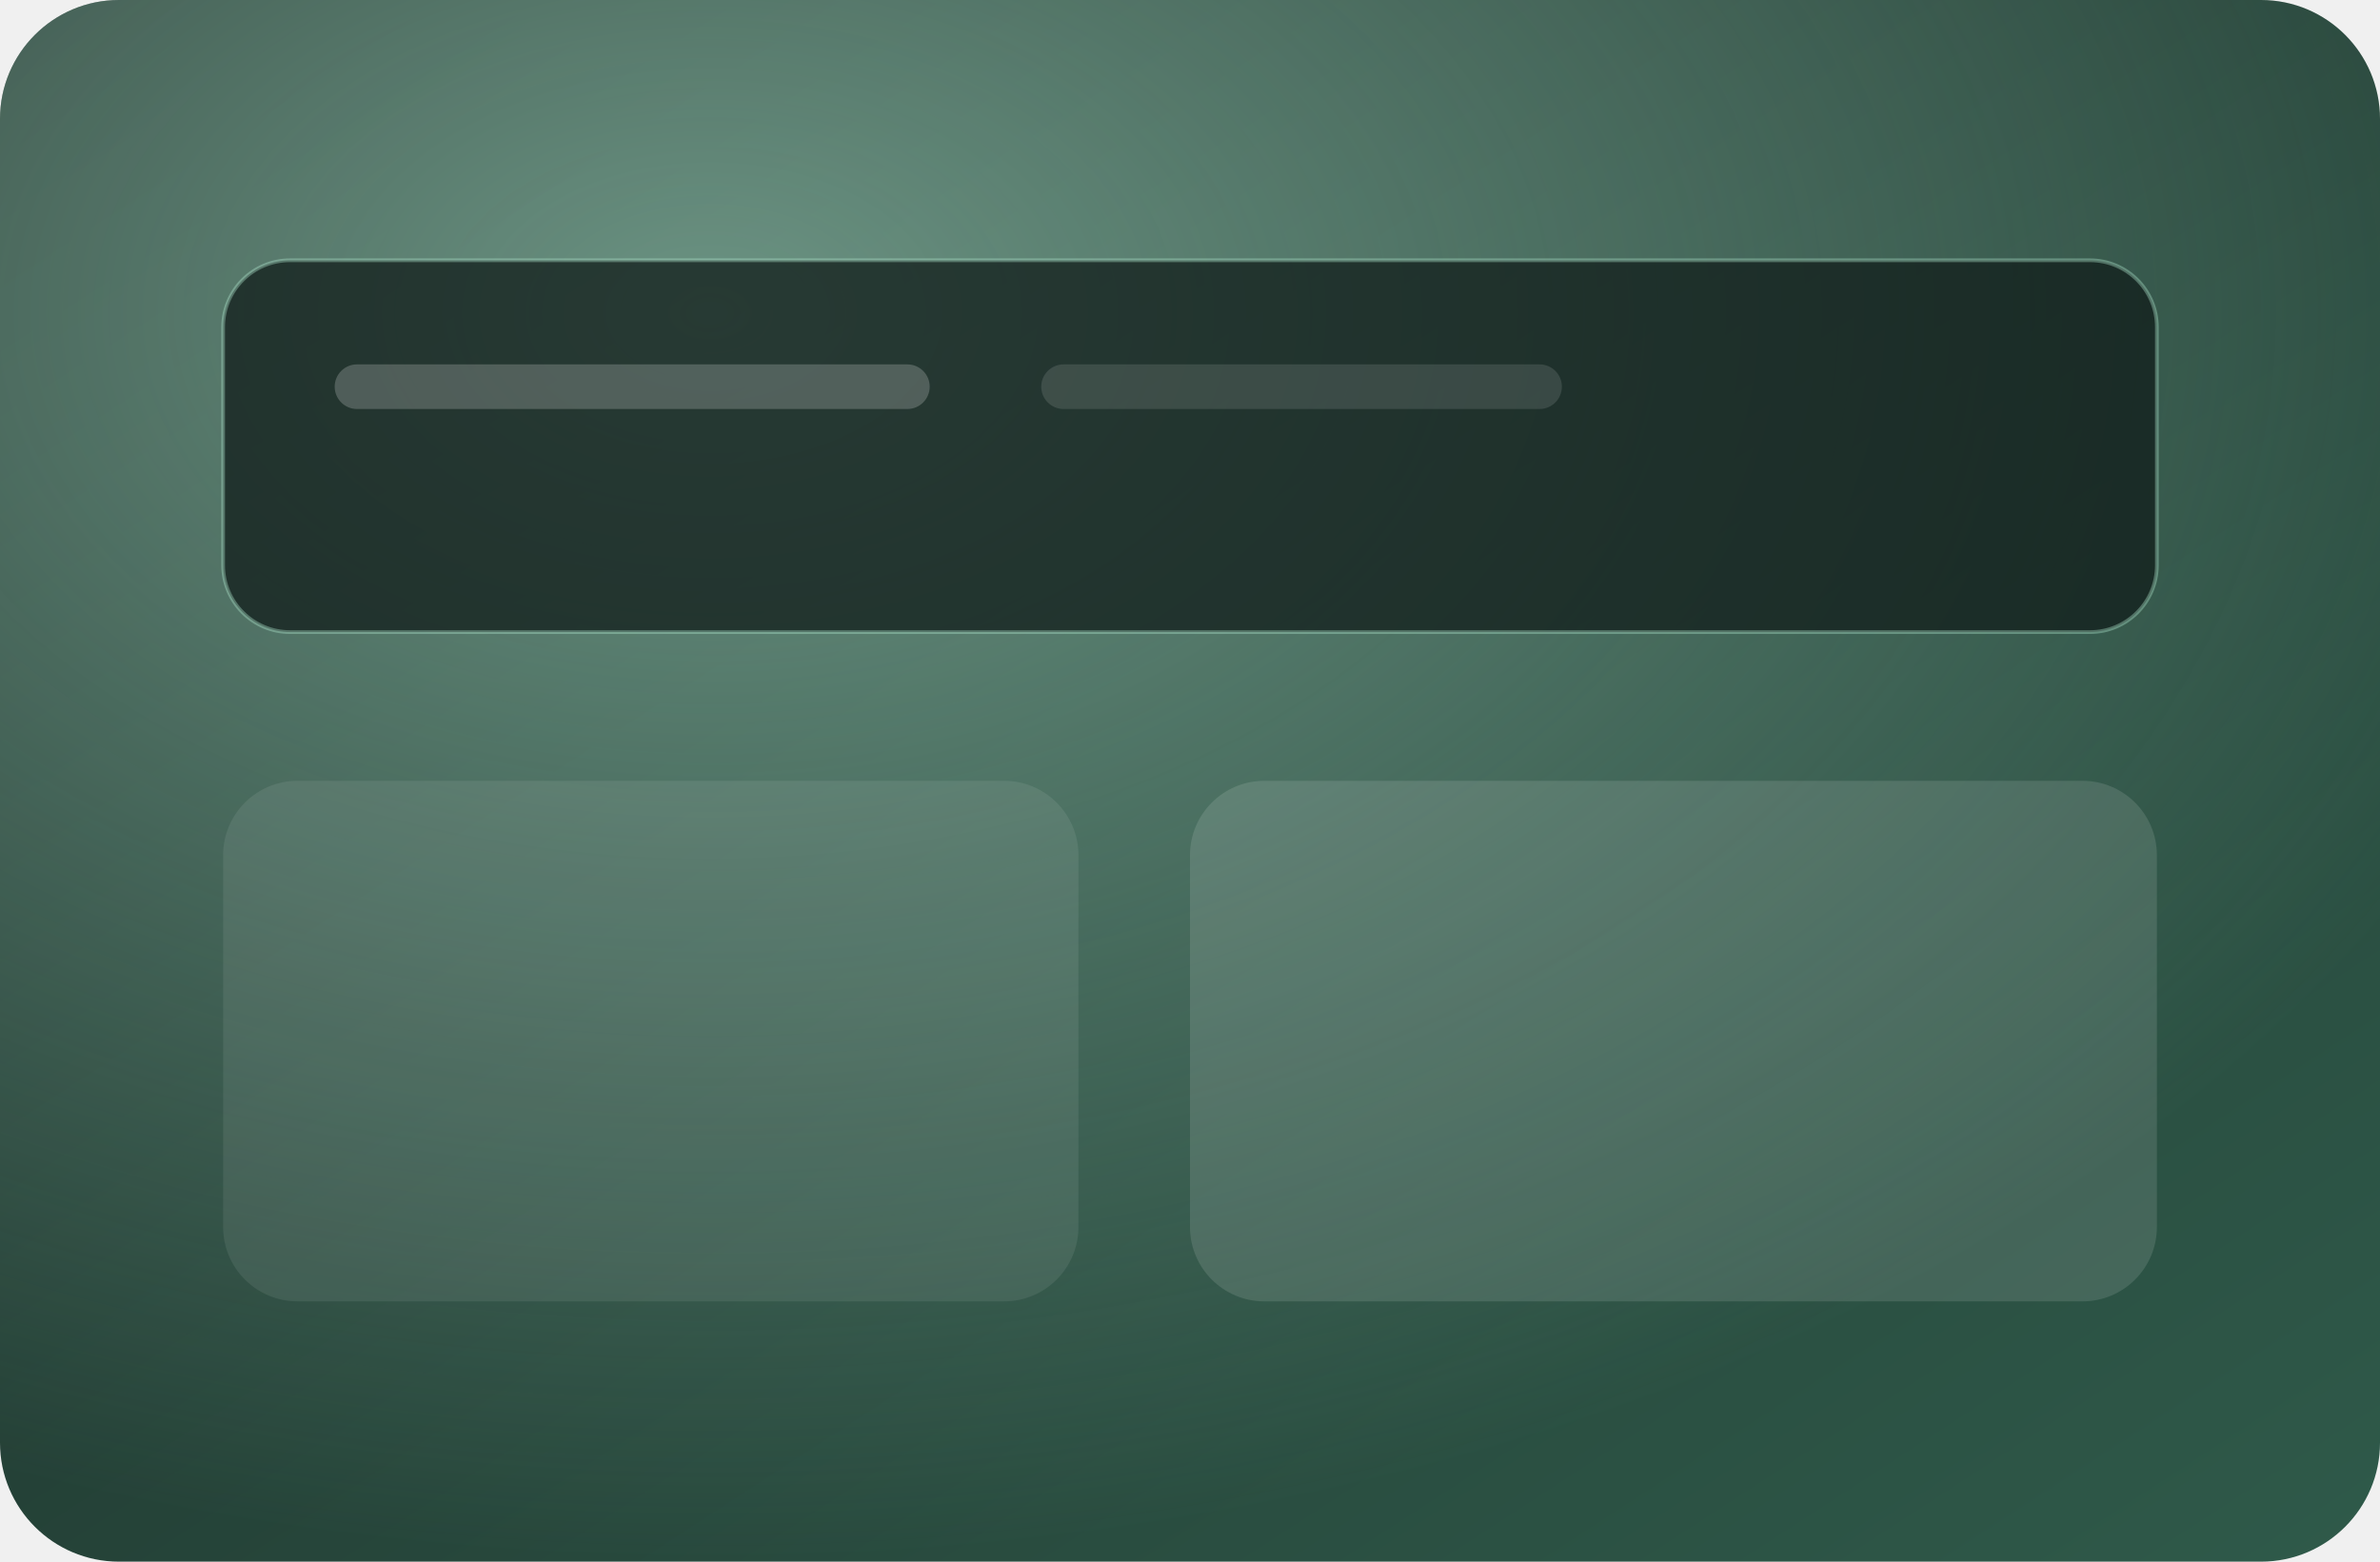
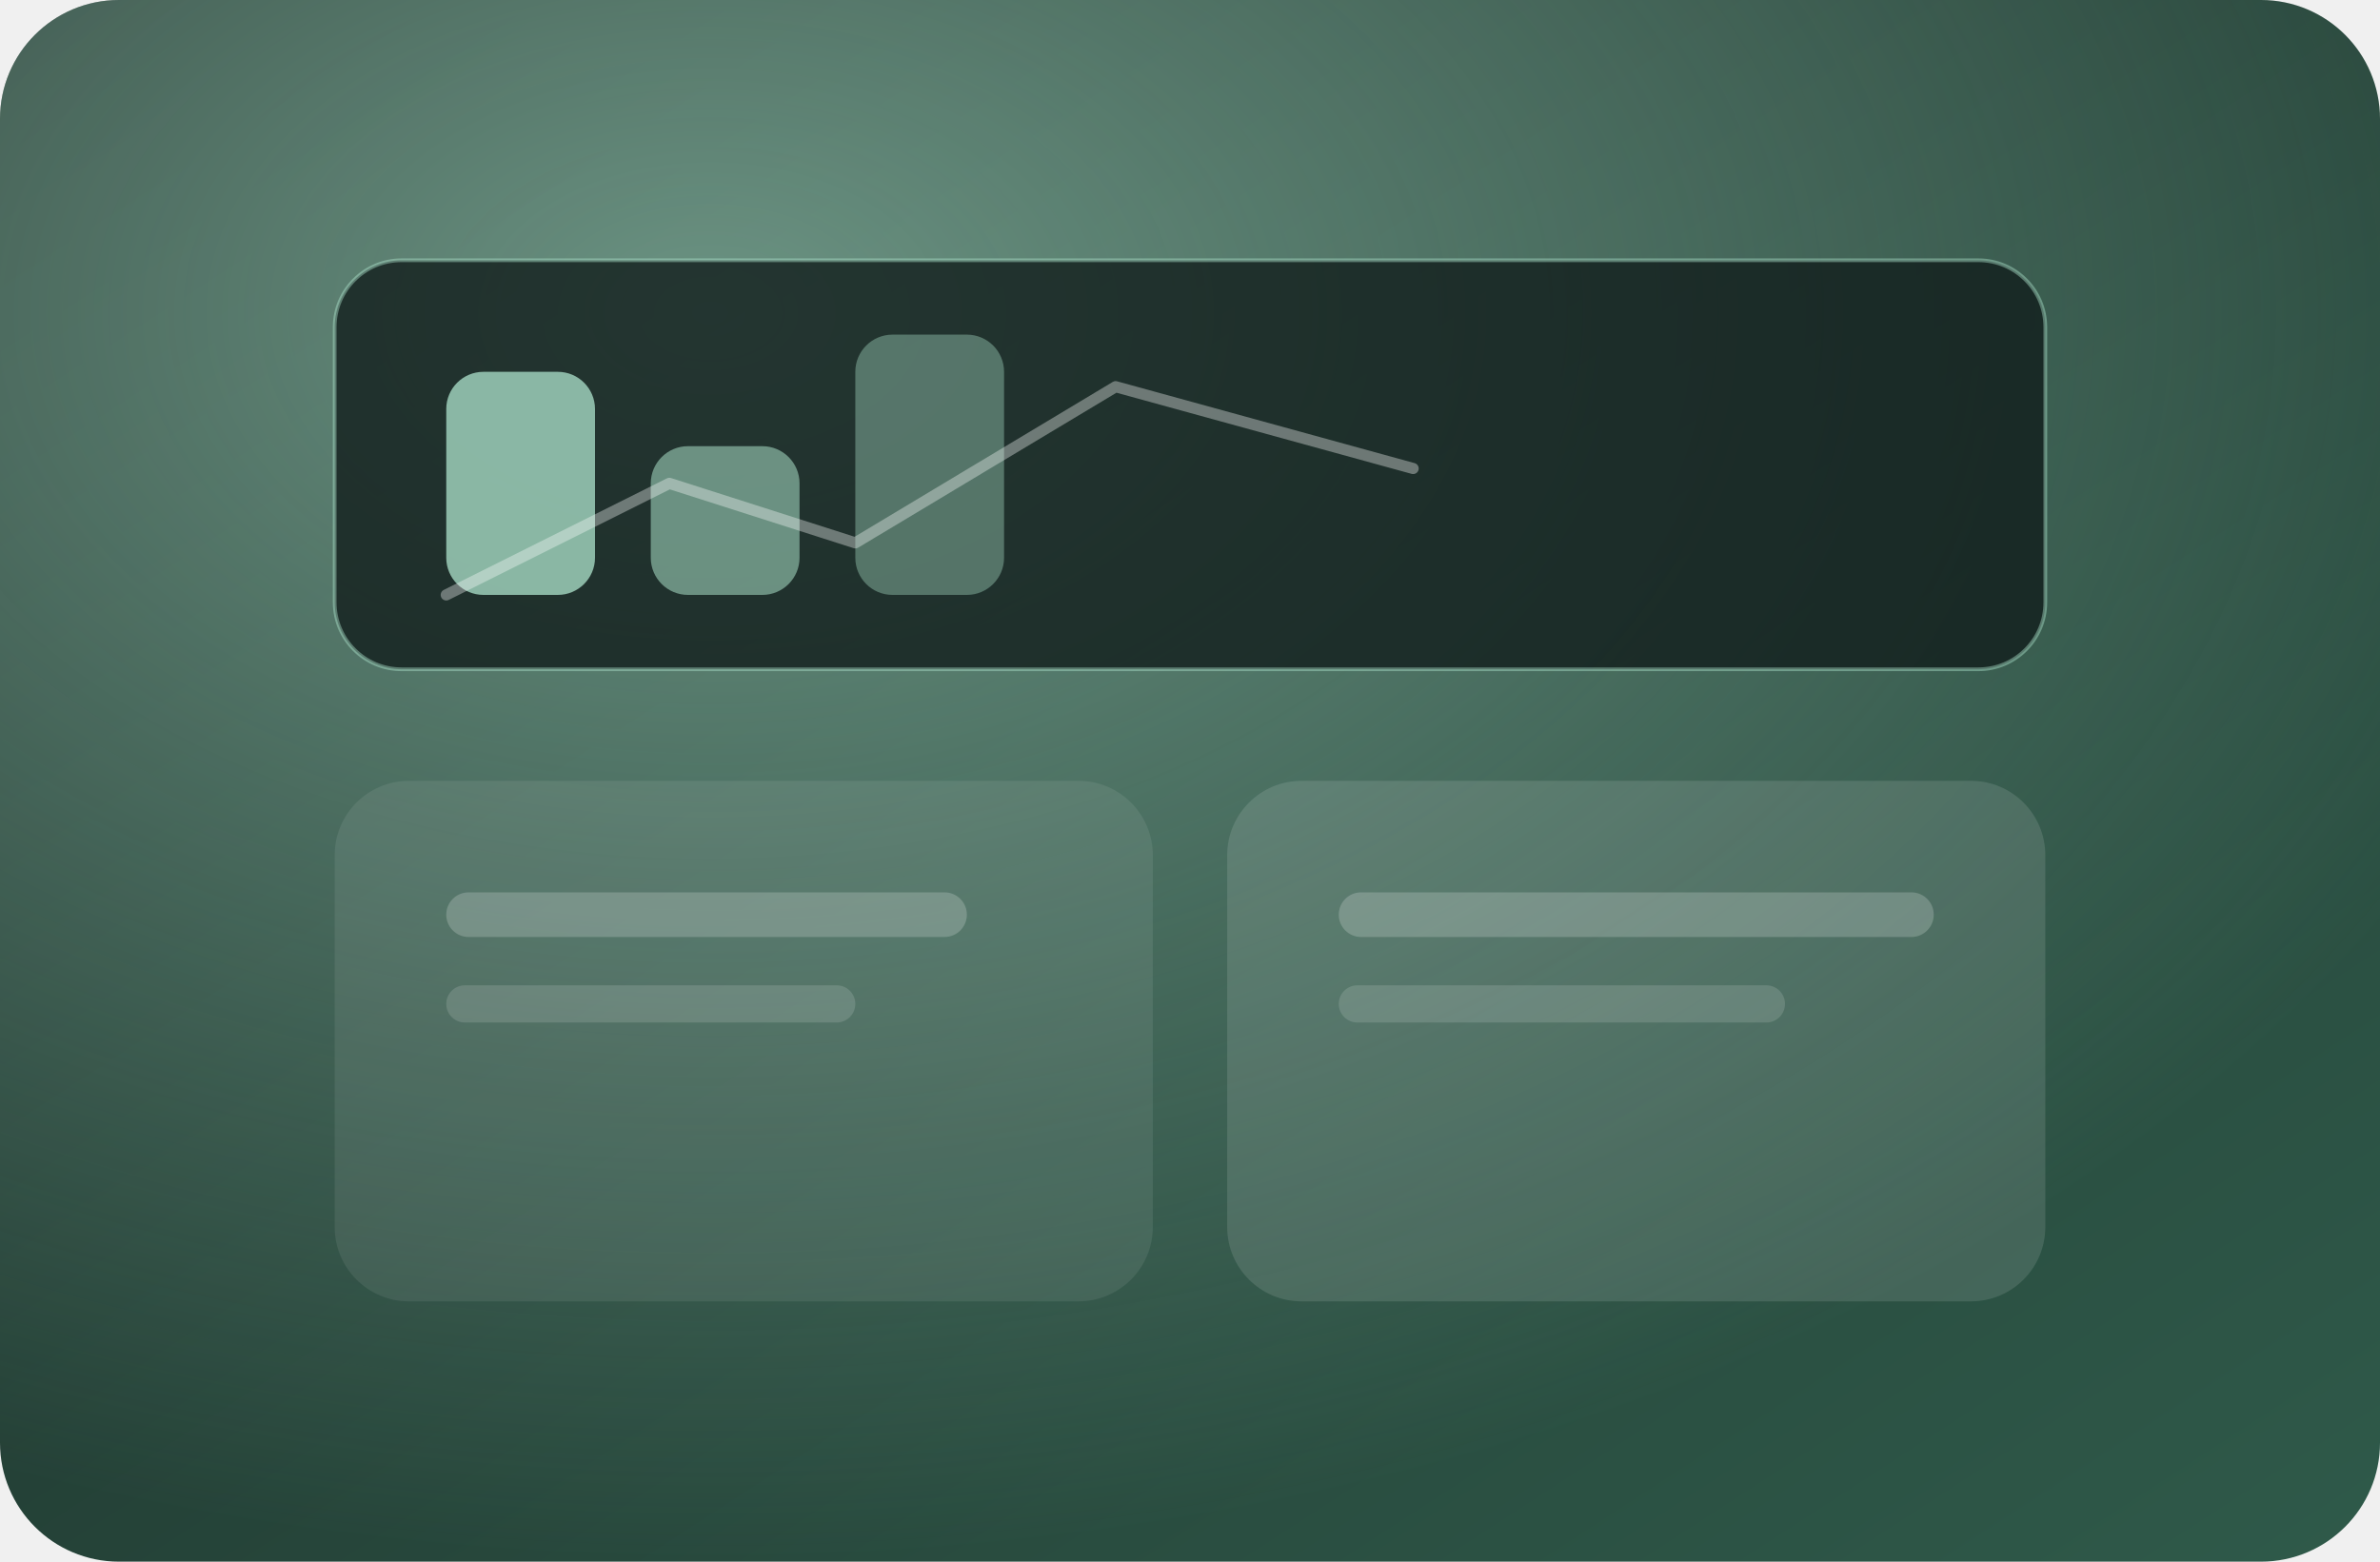
- <svg xmlns="http://www.w3.org/2000/svg" width="640" height="420" viewBox="0 0 640 420" role="img" aria-label="Gallery visual">
+ <svg xmlns="http://www.w3.org/2000/svg" width="640" height="420" viewBox="0 0 640 420" role="img" aria-label="Daily report illustration">
  <defs>
    <linearGradient id="bg" x1="0" y1="0" x2="1" y2="1">
      <stop offset="0%" stop-color="#1a2a25" />
      <stop offset="100%" stop-color="#2f5a4a" />
    </linearGradient>
    <radialGradient id="glow" cx="0.3" cy="0.2" r="0.8">
      <stop offset="0%" stop-color="#b7f0d7" stop-opacity="0.5" />
      <stop offset="100%" stop-color="#b7f0d7" stop-opacity="0" />
    </radialGradient>
  </defs>
  <rect width="640" height="420" rx="32" fill="url(#bg)" />
  <rect width="640" height="420" rx="32" fill="url(#glow)" />
-   <rect x="60" y="70" width="520" height="100" rx="18" fill="#101c1a" fill-opacity="0.75" stroke="#b7f0d7" stroke-opacity="0.35" />
-   <rect x="90" y="98" width="160" height="12" rx="6" fill="#ffffff" fill-opacity="0.2" />
-   <rect x="280" y="98" width="140" height="12" rx="6" fill="#ffffff" fill-opacity="0.12" />
-   <rect x="60" y="210" width="230" height="140" rx="20" fill="#ffffff" fill-opacity="0.08" />
-   <rect x="320" y="210" width="260" height="140" rx="20" fill="#ffffff" fill-opacity="0.12" />
+   <rect x="90" y="70" width="460" height="110" rx="18" fill="#101c1a" fill-opacity="0.78" stroke="#b7f0d7" stroke-opacity="0.4" />
+   <rect x="120" y="100" width="40" height="60" rx="10" fill="#b7f0d7" fill-opacity="0.7" />
+   <rect x="175" y="120" width="40" height="40" rx="10" fill="#b7f0d7" fill-opacity="0.5" />
+   <rect x="230" y="90" width="40" height="70" rx="10" fill="#b7f0d7" fill-opacity="0.35" />
+   <path d="M120 160l60-30 50 16 70-42 80 22" fill="none" stroke="#ffffff" stroke-opacity="0.35" stroke-width="3" stroke-linecap="round" stroke-linejoin="round" />
+   <rect x="90" y="210" width="220" height="140" rx="20" fill="#ffffff" fill-opacity="0.08" />
+   <rect x="330" y="210" width="220" height="140" rx="20" fill="#ffffff" fill-opacity="0.12" />
+   <rect x="120" y="240" width="140" height="12" rx="6" fill="#ffffff" fill-opacity="0.2" />
+   <rect x="120" y="265" width="110" height="10" rx="5" fill="#ffffff" fill-opacity="0.14" />
+   <rect x="360" y="240" width="160" height="12" rx="6" fill="#ffffff" fill-opacity="0.2" />
+   <rect x="360" y="265" width="120" height="10" rx="5" fill="#ffffff" fill-opacity="0.14" />
</svg>
